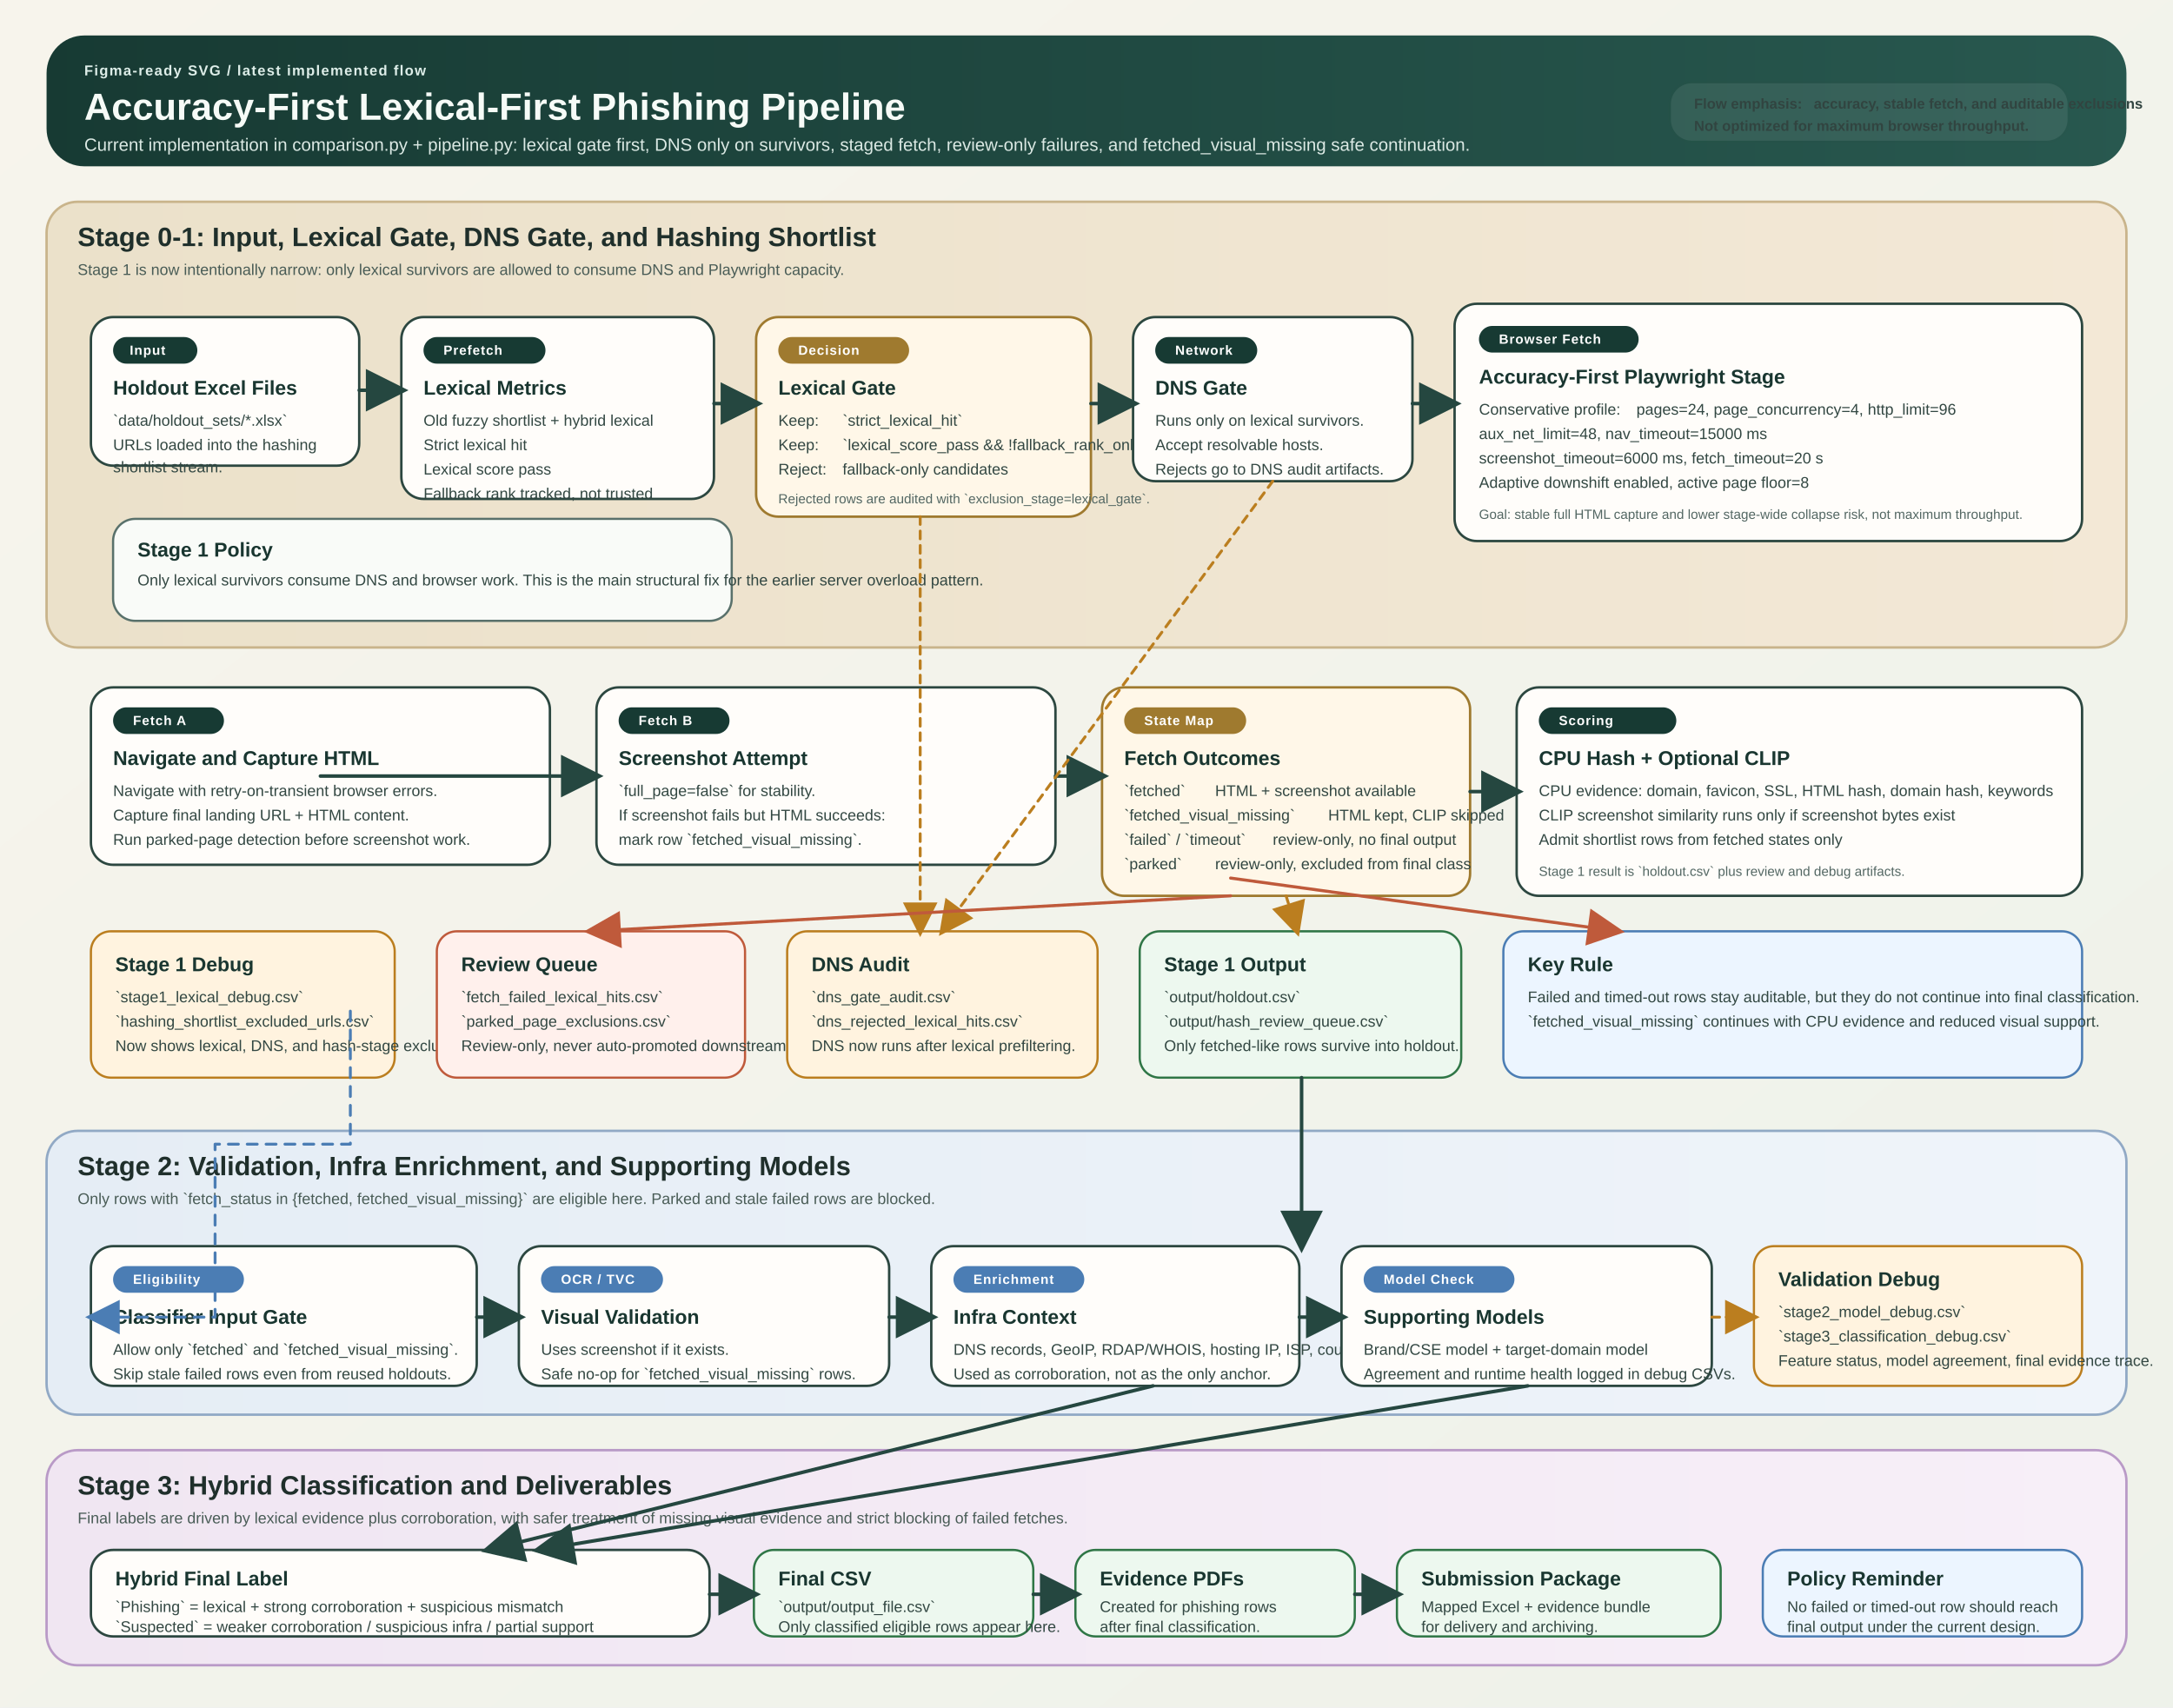
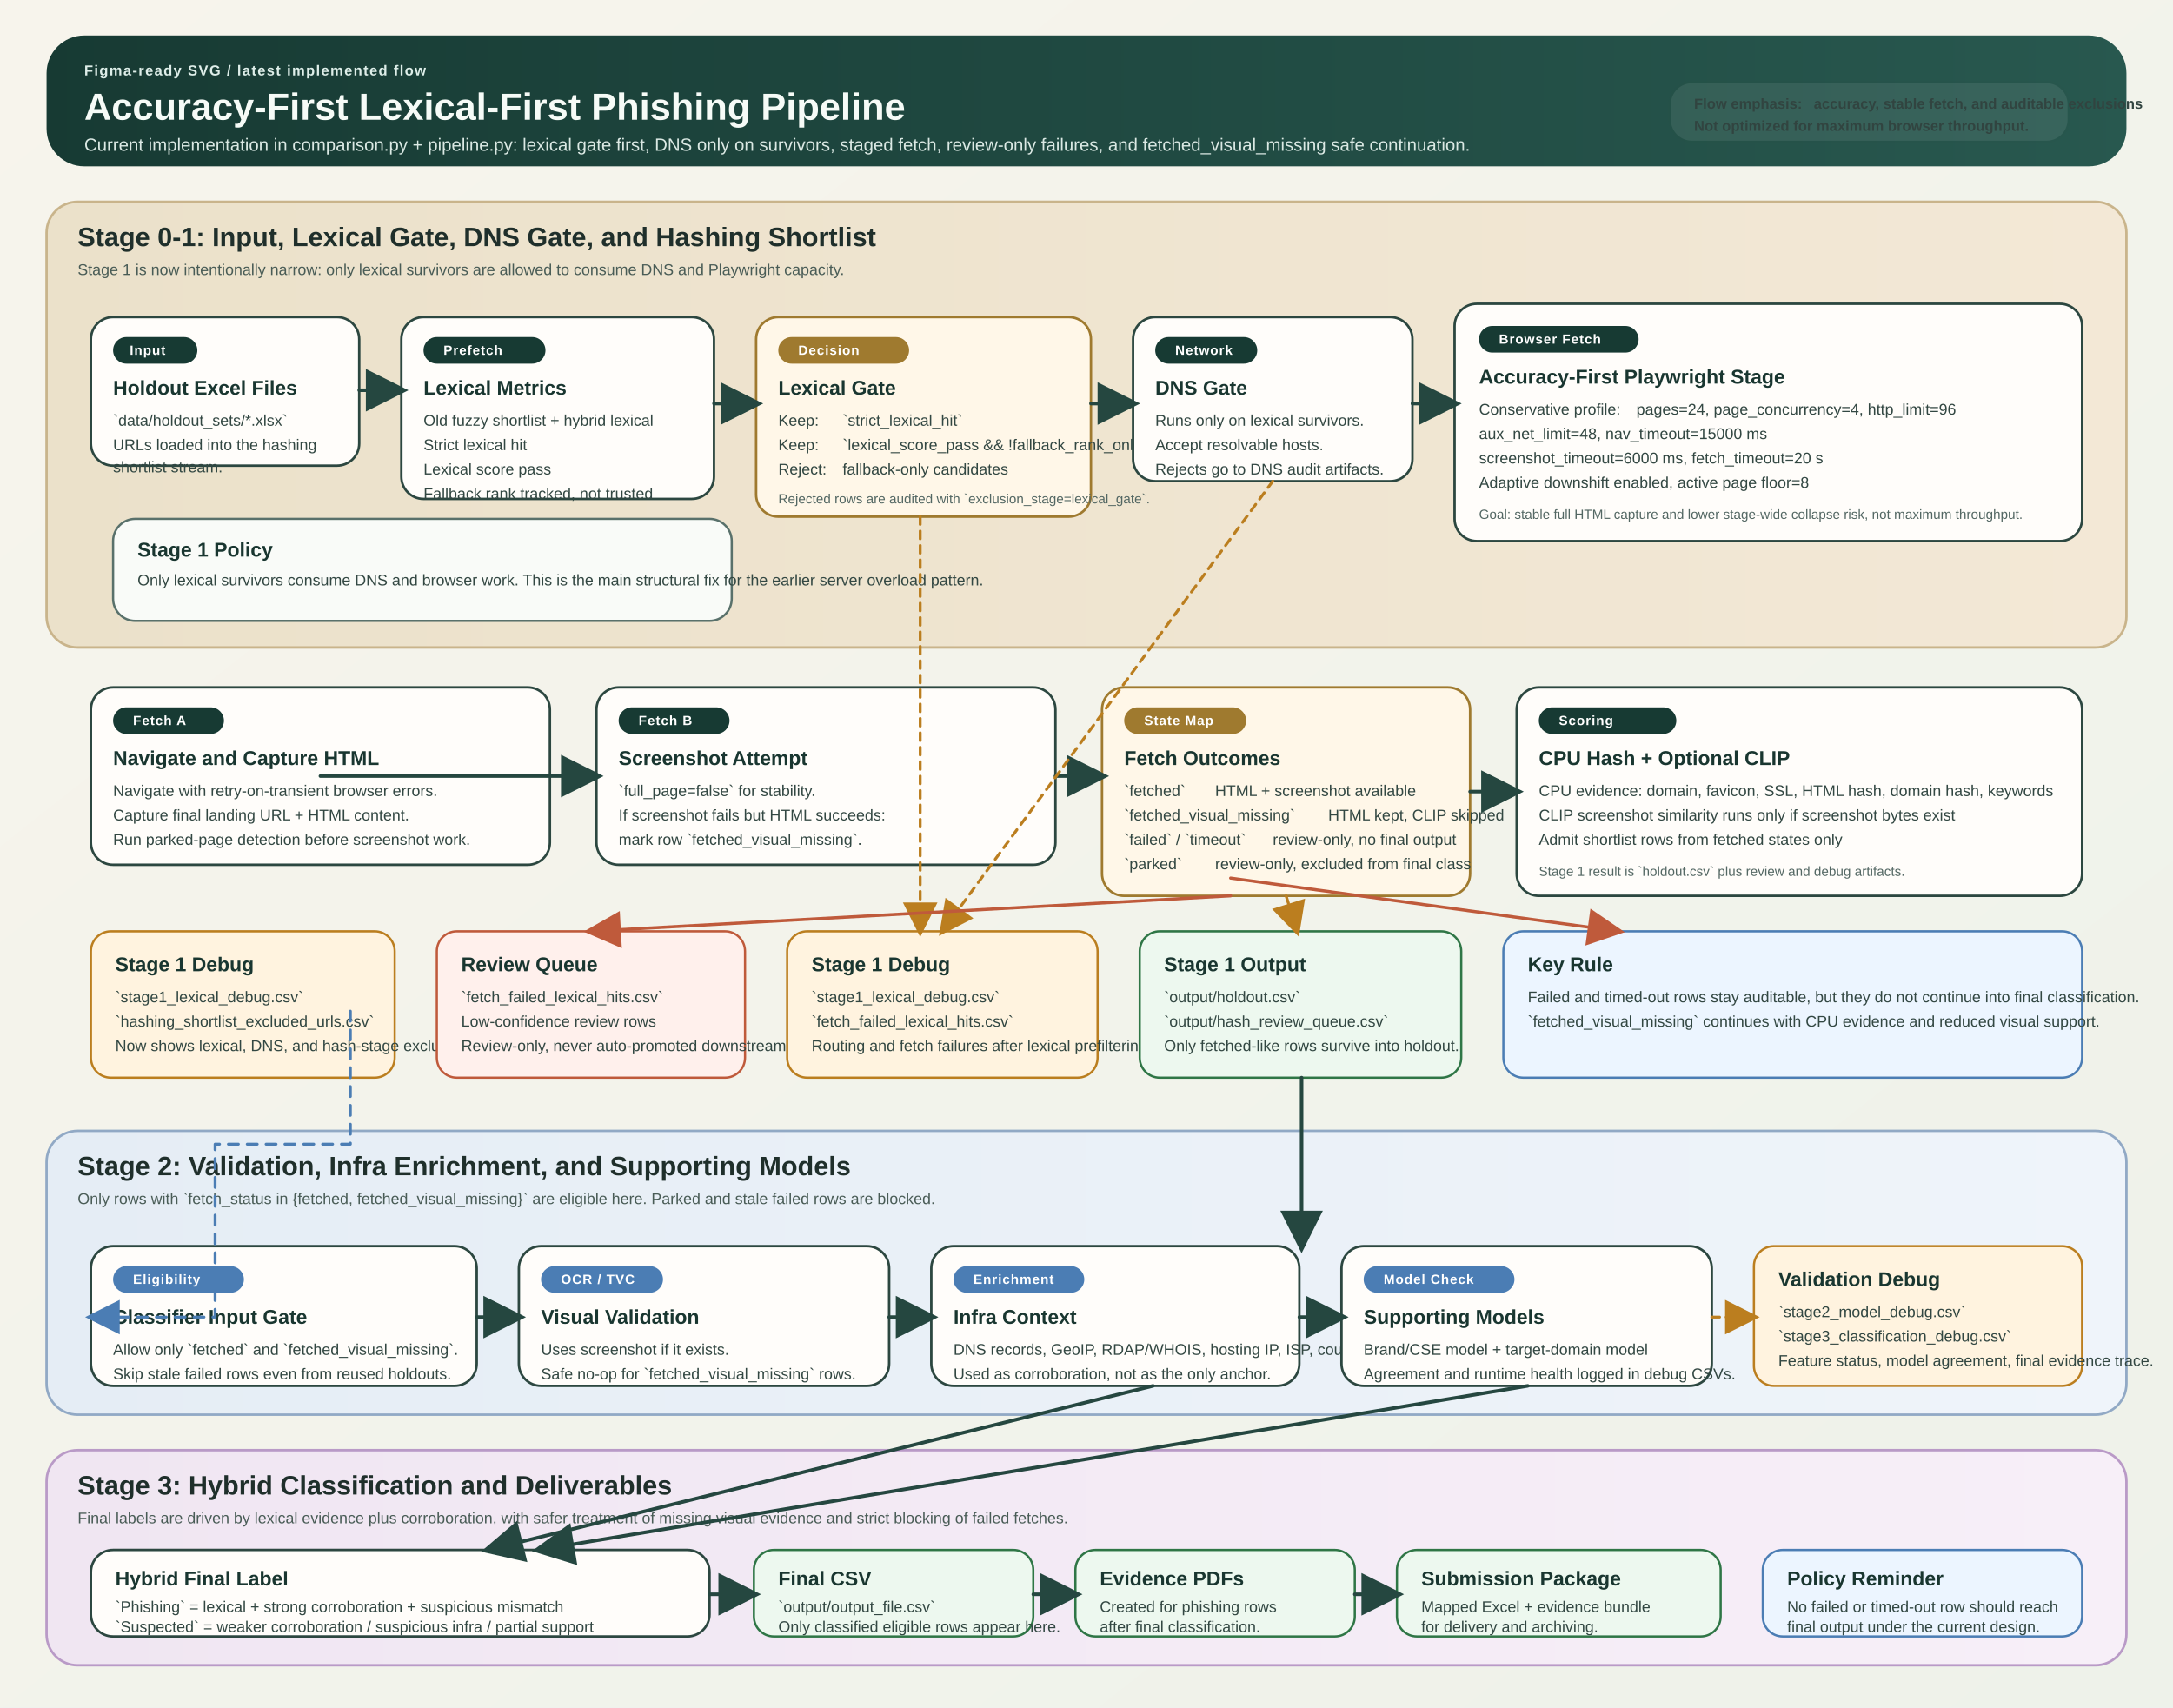
<svg xmlns="http://www.w3.org/2000/svg" width="1960" height="1540" viewBox="0 0 1960 1540" role="img" aria-labelledby="title desc">
  <defs>
    <linearGradient id="bgGrad" x1="0" y1="0" x2="1" y2="1">
      <stop offset="0%" stop-color="#f7f4ec" />
      <stop offset="100%" stop-color="#eef2ea" />
    </linearGradient>
    <linearGradient id="headerGrad" x1="0" y1="0" x2="1" y2="0">
      <stop offset="0%" stop-color="#173a33" />
      <stop offset="100%" stop-color="#28584f" />
    </linearGradient>
    <linearGradient id="stageGradA" x1="0" y1="0" x2="1" y2="0">
      <stop offset="0%" stop-color="#ebe1ca" />
      <stop offset="100%" stop-color="#f3e8d6" />
    </linearGradient>
    <linearGradient id="stageGradB" x1="0" y1="0" x2="1" y2="0">
      <stop offset="0%" stop-color="#dfeee5" />
      <stop offset="100%" stop-color="#ecf7f0" />
    </linearGradient>
    <linearGradient id="stageGradC" x1="0" y1="0" x2="1" y2="0">
      <stop offset="0%" stop-color="#e5edf5" />
      <stop offset="100%" stop-color="#eff4fa" />
    </linearGradient>
    <linearGradient id="stageGradD" x1="0" y1="0" x2="1" y2="0">
      <stop offset="0%" stop-color="#f0e6f2" />
      <stop offset="100%" stop-color="#f7eff8" />
    </linearGradient>
    <style>
      .bg { fill: url(#bgGrad); }
      .header { fill: url(#headerGrad); rx: 34; }
      .headerTitle { font: 700 34px 'Segoe UI', Arial, sans-serif; fill: #f6fbf7; }
      .headerSub { font: 400 16px 'Segoe UI', Arial, sans-serif; fill: #dbe9e4; }
      .meta { font: 600 13px 'Segoe UI', Arial, sans-serif; fill: #deeee9; letter-spacing: 0.08em; text-transform: uppercase; }
      .laneA { fill: url(#stageGradA); stroke: #c9b48b; stroke-width: 2.2; rx: 28; }
      .laneB { fill: url(#stageGradB); stroke: #8fb69b; stroke-width: 2.2; rx: 28; }
      .laneC { fill: url(#stageGradC); stroke: #91a9c5; stroke-width: 2.2; rx: 28; }
      .laneD { fill: url(#stageGradD); stroke: #b99ac7; stroke-width: 2.2; rx: 28; }
      .laneTitle { font: 700 24px 'Segoe UI', Arial, sans-serif; fill: #1f2f2b; }
      .laneNote { font: 400 14px 'Segoe UI', Arial, sans-serif; fill: #495c56; }
      .box { fill: #fffdfa; stroke: #2c4740; stroke-width: 2.2; rx: 20; }
      .boxSoft { fill: #f9fbf8; stroke: #59716b; stroke-width: 2; rx: 20; }
      .decision { fill: #fff7e8; stroke: #9f7a2f; stroke-width: 2.2; rx: 20; }
      .debug { fill: #fff3df; stroke: #bb7e1f; stroke-width: 2; rx: 18; }
      .review { fill: #fff0ec; stroke: #bf5a3b; stroke-width: 2; rx: 18; }
      .output { fill: #edf8ef; stroke: #2f7646; stroke-width: 2; rx: 18; }
      .policy { fill: #ecf5ff; stroke: #4b7db4; stroke-width: 2; rx: 18; }
      .chipDark { fill: #173a33; rx: 12; }
      .chipAmber { fill: #9f7a2f; rx: 12; }
      .chipGreen { fill: #2f7646; rx: 12; }
      .chipRed { fill: #bf5a3b; rx: 12; }
      .chipBlue { fill: #4b7db4; rx: 12; }
      .chipText { font: 700 12px 'Segoe UI', Arial, sans-serif; fill: #ffffff; letter-spacing: 0.06em; text-transform: uppercase; }
      .label { font: 700 18px 'Segoe UI', Arial, sans-serif; fill: #193630; }
      .body { font: 400 14px 'Segoe UI', Arial, sans-serif; fill: #324742; }
      .small { font: 400 12px 'Segoe UI', Arial, sans-serif; fill: #536763; }
      .em { font: 700 14px 'Segoe UI', Arial, sans-serif; fill: #173a33; }
      .legend { font: 600 13px 'Segoe UI', Arial, sans-serif; fill: #314440; }
      .arrow { stroke: #254740; stroke-width: 3.2; fill: none; stroke-linecap: round; stroke-linejoin: round; }
      .arrowSoft { stroke: #4b7db4; stroke-width: 2.6; fill: none; stroke-linecap: round; stroke-linejoin: round; stroke-dasharray: 9 8; }
      .arrowReview { stroke: #bf5a3b; stroke-width: 2.8; fill: none; stroke-linecap: round; stroke-linejoin: round; }
      .arrowDebug { stroke: #bb7e1f; stroke-width: 2.6; fill: none; stroke-linecap: round; stroke-linejoin: round; stroke-dasharray: 7 6; }
    </style>
    <marker id="arrowHead" markerWidth="12" markerHeight="12" refX="10" refY="6" orient="auto">
      <path d="M0,0 L12,6 L0,12 z" fill="#254740" />
    </marker>
    <marker id="arrowHeadSoft" markerWidth="12" markerHeight="12" refX="10" refY="6" orient="auto">
      <path d="M0,0 L12,6 L0,12 z" fill="#4b7db4" />
    </marker>
    <marker id="arrowHeadReview" markerWidth="12" markerHeight="12" refX="10" refY="6" orient="auto">
      <path d="M0,0 L12,6 L0,12 z" fill="#bf5a3b" />
    </marker>
    <marker id="arrowHeadDebug" markerWidth="12" markerHeight="12" refX="10" refY="6" orient="auto">
      <path d="M0,0 L12,6 L0,12 z" fill="#bb7e1f" />
    </marker>
  </defs>
  <rect class="bg" x="0" y="0" width="1960" height="1540" />
  <rect class="header" x="42" y="32" width="1876" height="118" />
  <text class="meta" x="76" y="68">Figma-ready SVG / latest implemented flow</text>
  <text class="headerTitle" x="76" y="108">Accuracy-First Lexical-First Phishing Pipeline</text>
  <text class="headerSub" x="76" y="136">Current implementation in comparison.py + pipeline.py: lexical gate first, DNS only on survivors, staged fetch, review-only failures, and fetched_visual_missing safe continuation.</text>
  <rect class="laneA" x="42" y="182" width="1876" height="402" />
  <text class="laneTitle" x="70" y="222">Stage 0-1: Input, Lexical Gate, DNS Gate, and Hashing Shortlist</text>
  <text class="laneNote" x="70" y="248">Stage 1 is now intentionally narrow: only lexical survivors are allowed to consume DNS and Playwright capacity.</text>
  <rect class="box" x="82" y="286" width="242" height="134" />
  <rect class="chipDark" x="102" y="304" width="76" height="24" />
  <text class="chipText" x="117" y="320">Input</text>
  <text class="label" x="102" y="356">Holdout Excel Files</text>
  <text class="body" x="102" y="384">`data/holdout_sets/*.xlsx`</text>
  <text class="body" x="102" y="406">URLs loaded into the hashing</text>
  <text class="body" x="102" y="426">shortlist stream.</text>
  <rect class="box" x="362" y="286" width="282" height="164" />
  <rect class="chipDark" x="382" y="304" width="110" height="24" />
  <text class="chipText" x="400" y="320">Prefetch</text>
  <text class="label" x="382" y="356">Lexical Metrics</text>
  <text class="body" x="382" y="384">Old fuzzy shortlist + hybrid lexical</text>
  <text class="body" x="382" y="406">Strict lexical hit</text>
  <text class="body" x="382" y="428">Lexical score pass</text>
  <text class="body" x="382" y="450">Fallback rank tracked, not trusted</text>
  <rect class="decision" x="682" y="286" width="302" height="180" />
  <rect class="chipAmber" x="702" y="304" width="118" height="24" />
  <text class="chipText" x="720" y="320">Decision</text>
  <text class="label" x="702" y="356">Lexical Gate</text>
  <text class="body" x="702" y="384">Keep:</text>
  <text class="body" x="760" y="384">`strict_lexical_hit`</text>
  <text class="body" x="702" y="406">Keep:</text>
  <text class="body" x="760" y="406">`lexical_score_pass &amp;&amp; !fallback_rank_only`</text>
  <text class="body" x="702" y="428">Reject:</text>
  <text class="body" x="760" y="428">fallback-only candidates</text>
  <text class="small" x="702" y="454">Rejected rows are audited with `exclusion_stage=lexical_gate`.</text>
  <rect class="box" x="1022" y="286" width="252" height="148" />
  <rect class="chipDark" x="1042" y="304" width="92" height="24" />
  <text class="chipText" x="1060" y="320">Network</text>
  <text class="label" x="1042" y="356">DNS Gate</text>
  <text class="body" x="1042" y="384">Runs only on lexical survivors.</text>
  <text class="body" x="1042" y="406">Accept resolvable hosts.</text>
  <text class="body" x="1042" y="428">Rejects go to DNS audit artifacts.</text>
  <rect class="box" x="1312" y="274" width="566" height="214" />
  <rect class="chipDark" x="1334" y="294" width="144" height="24" />
  <text class="chipText" x="1352" y="310">Browser Fetch</text>
  <text class="label" x="1334" y="346">Accuracy-First Playwright Stage</text>
  <text class="body" x="1334" y="374">Conservative profile:</text>
  <text class="body" x="1476" y="374">pages=24, page_concurrency=4, http_limit=96</text>
  <text class="body" x="1334" y="396">aux_net_limit=48, nav_timeout=15000 ms</text>
  <text class="body" x="1334" y="418">screenshot_timeout=6000 ms, fetch_timeout=20 s</text>
  <text class="body" x="1334" y="440">Adaptive downshift enabled, active page floor=8</text>
  <text class="small" x="1334" y="468">Goal: stable full HTML capture and lower stage-wide collapse risk, not maximum throughput.</text>
  <rect class="boxSoft" x="102" y="468" width="558" height="92" />
  <text class="label" x="124" y="502">Stage 1 Policy</text>
  <text class="body" x="124" y="528">Only lexical survivors consume DNS and browser work. This is the main structural fix for the earlier server overload pattern.</text>
  <rect class="box" x="82" y="620" width="414" height="160" />
  <rect class="chipDark" x="102" y="638" width="100" height="24" />
  <text class="chipText" x="120" y="654">Fetch A</text>
  <text class="label" x="102" y="690">Navigate and Capture HTML</text>
  <text class="body" x="102" y="718">Navigate with retry-on-transient browser errors.</text>
  <text class="body" x="102" y="740">Capture final landing URL + HTML content.</text>
  <text class="body" x="102" y="762">Run parked-page detection before screenshot work.</text>
  <rect class="box" x="538" y="620" width="414" height="160" />
  <rect class="chipDark" x="558" y="638" width="100" height="24" />
  <text class="chipText" x="576" y="654">Fetch B</text>
  <text class="label" x="558" y="690">Screenshot Attempt</text>
  <text class="body" x="558" y="718">`full_page=false` for stability.</text>
  <text class="body" x="558" y="740">If screenshot fails but HTML succeeds:</text>
  <text class="body" x="558" y="762">mark row `fetched_visual_missing`.</text>
  <rect class="decision" x="994" y="620" width="332" height="188" />
  <rect class="chipAmber" x="1014" y="638" width="110" height="24" />
  <text class="chipText" x="1032" y="654">State Map</text>
  <text class="label" x="1014" y="690">Fetch Outcomes</text>
  <text class="body" x="1014" y="718">`fetched`</text>
  <text class="body" x="1096" y="718">HTML + screenshot available</text>
  <text class="body" x="1014" y="740">`fetched_visual_missing`</text>
  <text class="body" x="1198" y="740">HTML kept, CLIP skipped</text>
  <text class="body" x="1014" y="762">`failed` / `timeout`</text>
  <text class="body" x="1148" y="762">review-only, no final output</text>
  <text class="body" x="1014" y="784">`parked`</text>
  <text class="body" x="1096" y="784">review-only, excluded from final class</text>
  <rect class="box" x="1368" y="620" width="510" height="188" />
  <rect class="chipDark" x="1388" y="638" width="124" height="24" />
  <text class="chipText" x="1406" y="654">Scoring</text>
  <text class="label" x="1388" y="690">CPU Hash + Optional CLIP</text>
  <text class="body" x="1388" y="718">CPU evidence: domain, favicon, SSL, HTML hash, domain hash, keywords</text>
  <text class="body" x="1388" y="740">CLIP screenshot similarity runs only if screenshot bytes exist</text>
  <text class="body" x="1388" y="762">Admit shortlist rows from fetched states only</text>
  <text class="small" x="1388" y="790">Stage 1 result is `holdout.csv` plus review and debug artifacts.</text>
  <rect class="debug" x="82" y="840" width="274" height="132" />
  <text class="label" x="104" y="876">Stage 1 Debug</text>
  <text class="body" x="104" y="904">`stage1_lexical_debug.csv`</text>
  <text class="body" x="104" y="926">`hashing_shortlist_excluded_urls.csv`</text>
  <text class="body" x="104" y="948">Now shows lexical, DNS, and hash-stage exclusions.</text>
  <rect class="review" x="394" y="840" width="278" height="132" />
  <text class="label" x="416" y="876">Review Queue</text>
  <text class="body" x="416" y="904">`fetch_failed_lexical_hits.csv`</text>
-   <text class="body" x="416" y="926">`parked_page_exclusions.csv`</text>
+   <text class="body" x="416" y="926">Low-confidence review rows</text>
  <text class="body" x="416" y="948">Review-only, never auto-promoted downstream.</text>
  <rect class="debug" x="710" y="840" width="280" height="132" />
-   <text class="label" x="732" y="876">DNS Audit</text>
-   <text class="body" x="732" y="904">`dns_gate_audit.csv`</text>
-   <text class="body" x="732" y="926">`dns_rejected_lexical_hits.csv`</text>
-   <text class="body" x="732" y="948">DNS now runs after lexical prefiltering.</text>
+   <text class="label" x="732" y="876">Stage 1 Debug</text>
+   <text class="body" x="732" y="904">`stage1_lexical_debug.csv`</text>
+   <text class="body" x="732" y="926">`fetch_failed_lexical_hits.csv`</text>
+   <text class="body" x="732" y="948">Routing and fetch failures after lexical prefiltering.</text>
  <rect class="output" x="1028" y="840" width="290" height="132" />
  <text class="label" x="1050" y="876">Stage 1 Output</text>
  <text class="body" x="1050" y="904">`output/holdout.csv`</text>
  <text class="body" x="1050" y="926">`output/hash_review_queue.csv`</text>
  <text class="body" x="1050" y="948">Only fetched-like rows survive into holdout.</text>
  <rect class="policy" x="1356" y="840" width="522" height="132" />
  <text class="label" x="1378" y="876">Key Rule</text>
  <text class="body" x="1378" y="904">Failed and timed-out rows stay auditable, but they do not continue into final classification.</text>
  <text class="body" x="1378" y="926">`fetched_visual_missing` continues with CPU evidence and reduced visual support.</text>
  <rect class="laneB" x="42" y="620" width="1876" height="392" opacity="0" />
  <rect class="laneC" x="42" y="1020" width="1876" height="256" />
  <text class="laneTitle" x="70" y="1060">Stage 2: Validation, Infra Enrichment, and Supporting Models</text>
  <text class="laneNote" x="70" y="1086">Only rows with `fetch_status in {fetched, fetched_visual_missing}` are eligible here. Parked and stale failed rows are blocked.</text>
  <rect class="box" x="82" y="1124" width="348" height="126" />
  <rect class="chipBlue" x="102" y="1142" width="118" height="24" />
  <text class="chipText" x="120" y="1158">Eligibility</text>
  <text class="label" x="102" y="1194">Classifier Input Gate</text>
  <text class="body" x="102" y="1222">Allow only `fetched` and `fetched_visual_missing`.</text>
  <text class="body" x="102" y="1244">Skip stale failed rows even from reused holdouts.</text>
  <rect class="box" x="468" y="1124" width="334" height="126" />
  <rect class="chipBlue" x="488" y="1142" width="110" height="24" />
  <text class="chipText" x="506" y="1158">OCR / TVC</text>
  <text class="label" x="488" y="1194">Visual Validation</text>
  <text class="body" x="488" y="1222">Uses screenshot if it exists.</text>
  <text class="body" x="488" y="1244">Safe no-op for `fetched_visual_missing` rows.</text>
  <rect class="box" x="840" y="1124" width="332" height="126" />
  <rect class="chipBlue" x="860" y="1142" width="118" height="24" />
  <text class="chipText" x="878" y="1158">Enrichment</text>
  <text class="label" x="860" y="1194">Infra Context</text>
  <text class="body" x="860" y="1222">DNS records, GeoIP, RDAP/WHOIS, hosting IP, ISP, country.</text>
  <text class="body" x="860" y="1244">Used as corroboration, not as the only anchor.</text>
  <rect class="box" x="1210" y="1124" width="334" height="126" />
  <rect class="chipBlue" x="1230" y="1142" width="136" height="24" />
  <text class="chipText" x="1248" y="1158">Model Check</text>
  <text class="label" x="1230" y="1194">Supporting Models</text>
  <text class="body" x="1230" y="1222">Brand/CSE model + target-domain model</text>
  <text class="body" x="1230" y="1244">Agreement and runtime health logged in debug CSVs.</text>
  <rect class="debug" x="1582" y="1124" width="296" height="126" />
  <text class="label" x="1604" y="1160">Validation Debug</text>
  <text class="body" x="1604" y="1188">`stage2_model_debug.csv`</text>
  <text class="body" x="1604" y="1210">`stage3_classification_debug.csv`</text>
  <text class="body" x="1604" y="1232">Feature status, model agreement, final evidence trace.</text>
  <rect class="laneD" x="42" y="1308" width="1876" height="194" />
  <text class="laneTitle" x="70" y="1348">Stage 3: Hybrid Classification and Deliverables</text>
  <text class="laneNote" x="70" y="1374">Final labels are driven by lexical evidence plus corroboration, with safer treatment of missing visual evidence and strict blocking of failed fetches.</text>
  <rect class="box" x="82" y="1398" width="558" height="78" />
  <text class="label" x="104" y="1430">Hybrid Final Label</text>
  <text class="body" x="104" y="1454">`Phishing` = lexical + strong corroboration + suspicious mismatch</text>
  <text class="body" x="104" y="1472">`Suspected` = weaker corroboration / suspicious infra / partial support</text>
  <rect class="output" x="680" y="1398" width="252" height="78" />
  <text class="label" x="702" y="1430">Final CSV</text>
  <text class="body" x="702" y="1454">`output/output_file.csv`</text>
  <text class="body" x="702" y="1472">Only classified eligible rows appear here.</text>
  <rect class="output" x="970" y="1398" width="252" height="78" />
  <text class="label" x="992" y="1430">Evidence PDFs</text>
  <text class="body" x="992" y="1454">Created for phishing rows</text>
  <text class="body" x="992" y="1472">after final classification.</text>
  <rect class="output" x="1260" y="1398" width="292" height="78" />
  <text class="label" x="1282" y="1430">Submission Package</text>
  <text class="body" x="1282" y="1454">Mapped Excel + evidence bundle</text>
  <text class="body" x="1282" y="1472">for delivery and archiving.</text>
  <rect class="policy" x="1590" y="1398" width="288" height="78" />
  <text class="label" x="1612" y="1430">Policy Reminder</text>
  <text class="body" x="1612" y="1454">No failed or timed-out row should reach</text>
  <text class="body" x="1612" y="1472">final output under the current design.</text>
  <path class="arrow" marker-end="url(#arrowHead)" d="M324 352 L362 352" />
  <path class="arrow" marker-end="url(#arrowHead)" d="M644 364 L682 364" />
  <path class="arrow" marker-end="url(#arrowHead)" d="M984 364 L1022 364" />
  <path class="arrow" marker-end="url(#arrowHead)" d="M1274 364 L1312 364" />
  <path class="arrow" marker-end="url(#arrowHead)" d="M289 700 L538 700" />
  <path class="arrow" marker-end="url(#arrowHead)" d="M952 700 L994 700" />
  <path class="arrow" marker-end="url(#arrowHead)" d="M1326 714 L1368 714" />
  <path class="arrowDebug" marker-end="url(#arrowHeadDebug)" d="M830 466 L830 840" />
  <path class="arrowDebug" marker-end="url(#arrowHeadDebug)" d="M1148 434 L850 840" />
  <path class="arrowDebug" marker-end="url(#arrowHeadDebug)" d="M1160 808 L1170 840" />
  <path class="arrowReview" marker-end="url(#arrowHeadReview)" d="M1110 808 L532 840" />
  <path class="arrowReview" marker-end="url(#arrowHeadReview)" d="M1110 792 L1460 840" />
  <path class="arrow" marker-end="url(#arrowHead)" d="M1174 972 L1174 1124" />
  <path class="arrow" marker-end="url(#arrowHead)" d="M430 1188 L468 1188" />
  <path class="arrow" marker-end="url(#arrowHead)" d="M802 1188 L840 1188" />
  <path class="arrow" marker-end="url(#arrowHead)" d="M1172 1188 L1210 1188" />
  <path class="arrowDebug" marker-end="url(#arrowHeadDebug)" d="M1544 1188 L1582 1188" />
  <path class="arrow" marker-end="url(#arrowHead)" d="M1040 1250 L440 1398" />
  <path class="arrow" marker-end="url(#arrowHead)" d="M1378 1250 L486 1398" />
  <path class="arrow" marker-end="url(#arrowHead)" d="M640 1438 L680 1438" />
  <path class="arrow" marker-end="url(#arrowHead)" d="M932 1438 L970 1438" />
  <path class="arrow" marker-end="url(#arrowHead)" d="M1222 1438 L1260 1438" />
  <path class="arrowSoft" marker-end="url(#arrowHeadSoft)" d="M316 912 L316 1032 L194 1032 L194 1188 L82 1188" />
  <rect class="boxSoft" x="1478" y="286" width="362" height="96" opacity="0" />
  <rect class="box" x="1506" y="74" width="360" height="54" fill="#ffffff" opacity="0.08" stroke="#e2efea" stroke-width="1.2" rx="18" />
  <text class="legend" x="1528" y="98" fill="#eef8f3">Flow emphasis:</text>
  <text class="legend" x="1636" y="98" fill="#eef8f3">accuracy, stable fetch, and auditable exclusions</text>
  <text class="legend" x="1528" y="118" fill="#eef8f3">Not optimized for maximum browser throughput.</text>
</svg>
